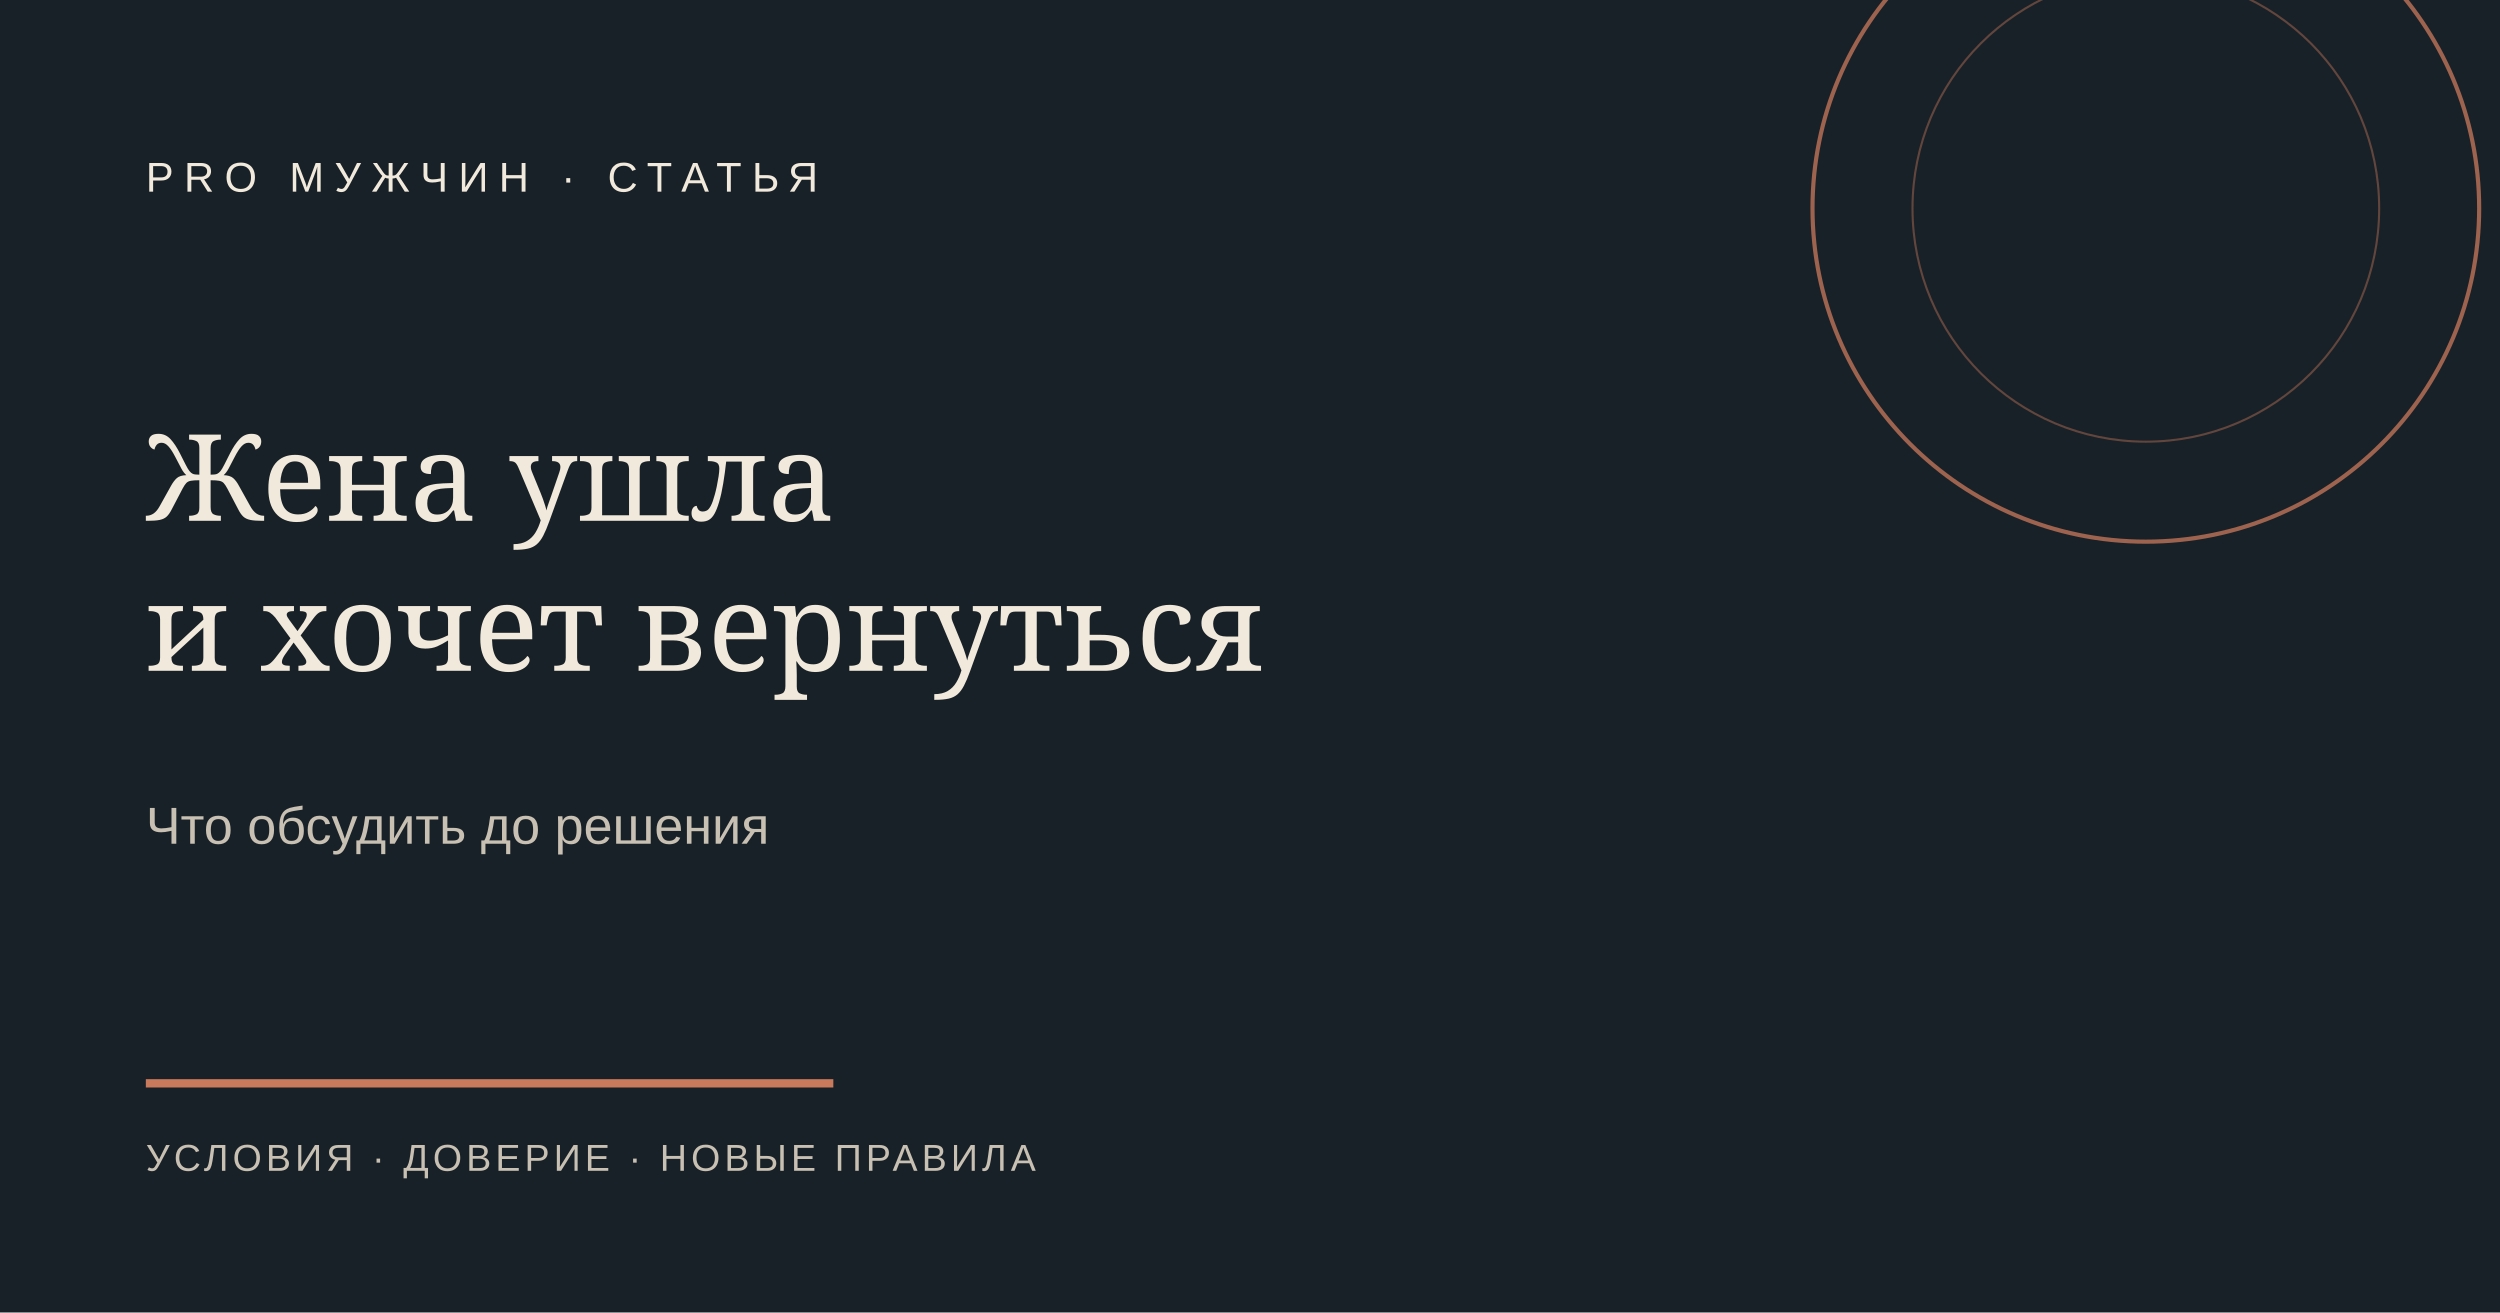
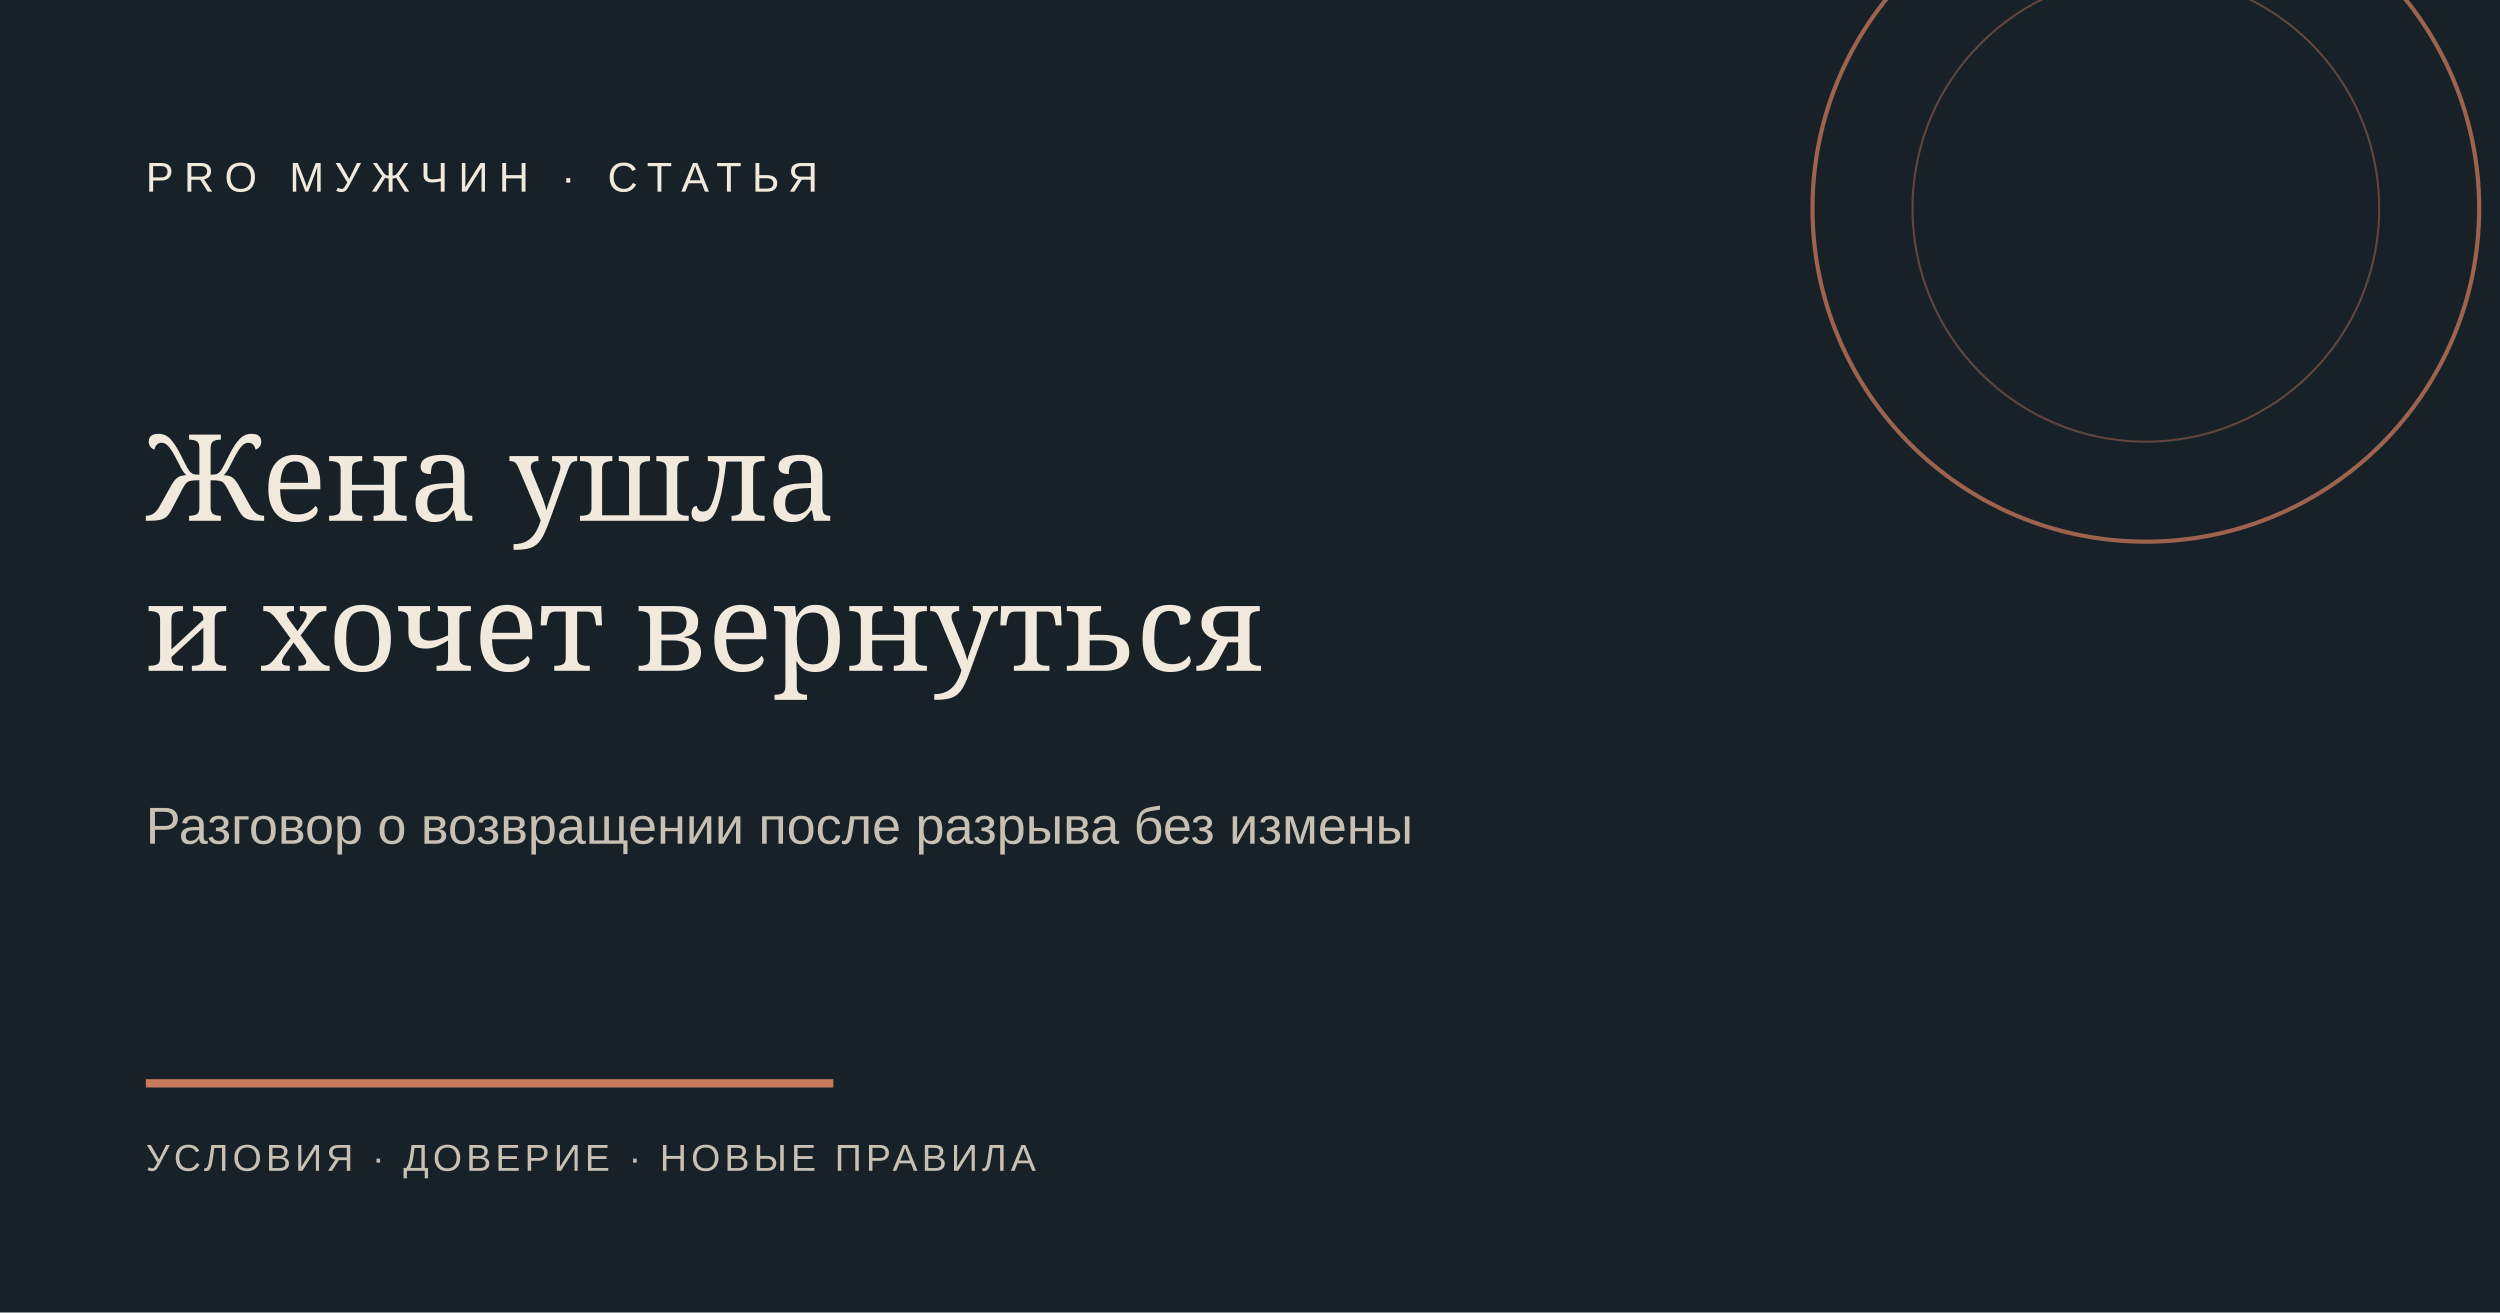
<svg xmlns="http://www.w3.org/2000/svg" width="1200" height="630" viewBox="0 0 1200 630" role="img" aria-labelledby="title desc">
  <rect width="1200" height="630" fill="#182127" />
  <circle cx="1030" cy="100" r="160" fill="none" stroke="#c9795c" stroke-width="2" opacity=".75" />
  <circle cx="1030" cy="100" r="112" fill="none" stroke="#c9795c" stroke-width="1" opacity=".42" />
  <path d="M70 520h330" stroke="#c9795c" stroke-width="4" />
  <text x="70" y="92" fill="#f1e9db" font-family="Arial, sans-serif" font-size="20" letter-spacing="5">PRO МУЖЧИН · СТАТЬЯ</text>
  <text x="70" y="250" fill="#f1e9db" font-family="Georgia, serif" font-size="58">Жена ушла</text>
  <text x="70" y="322" fill="#f1e9db" font-family="Georgia, serif" font-size="58">и хочет вернуться</text>
-   <text x="70" y="405" fill="#c8c0b3" font-family="Arial, sans-serif" font-size="25">Что обсудить до решения</text>
+   <text x="70" y="405" fill="#c8c0b3" font-family="Arial, sans-serif" font-size="25">Разговор о возвращении после разрыва без измены</text>
  <text x="70" y="562" fill="#c8c0b3" font-family="Arial, sans-serif" font-size="18" letter-spacing="2">УСЛОВИЯ · ДОВЕРИЕ · НОВЫЕ ПРАВИЛА</text>
</svg>
